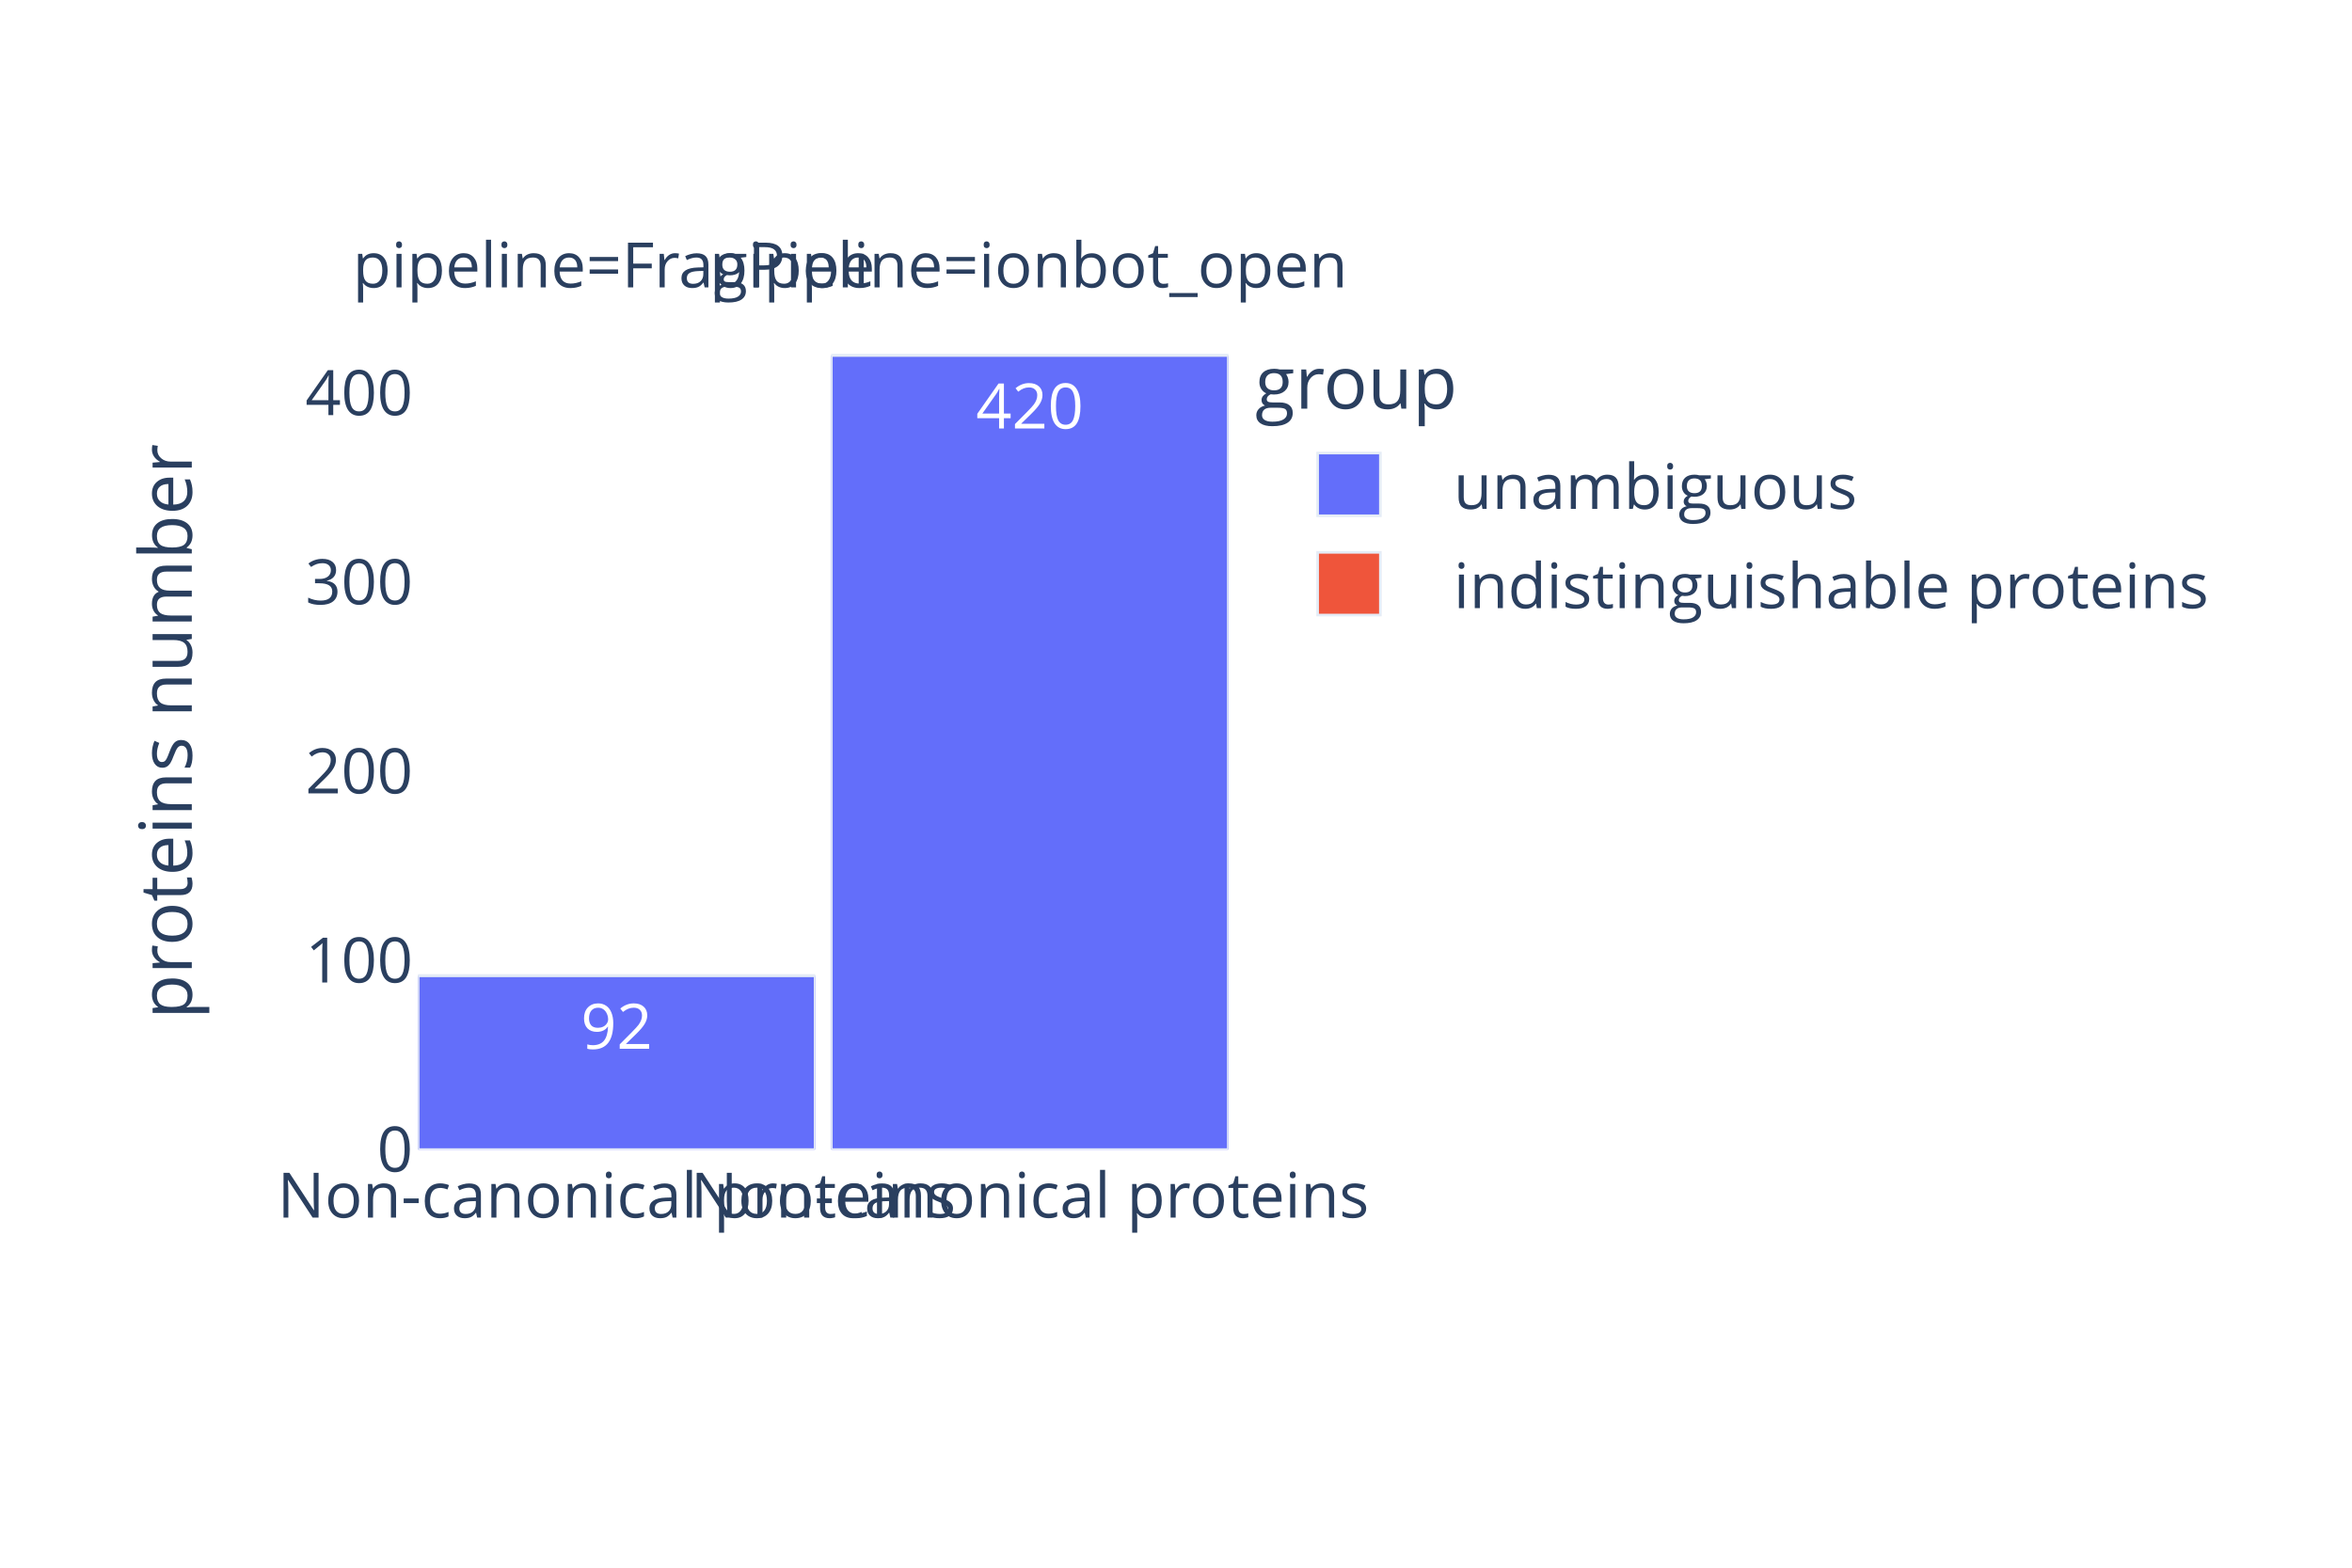
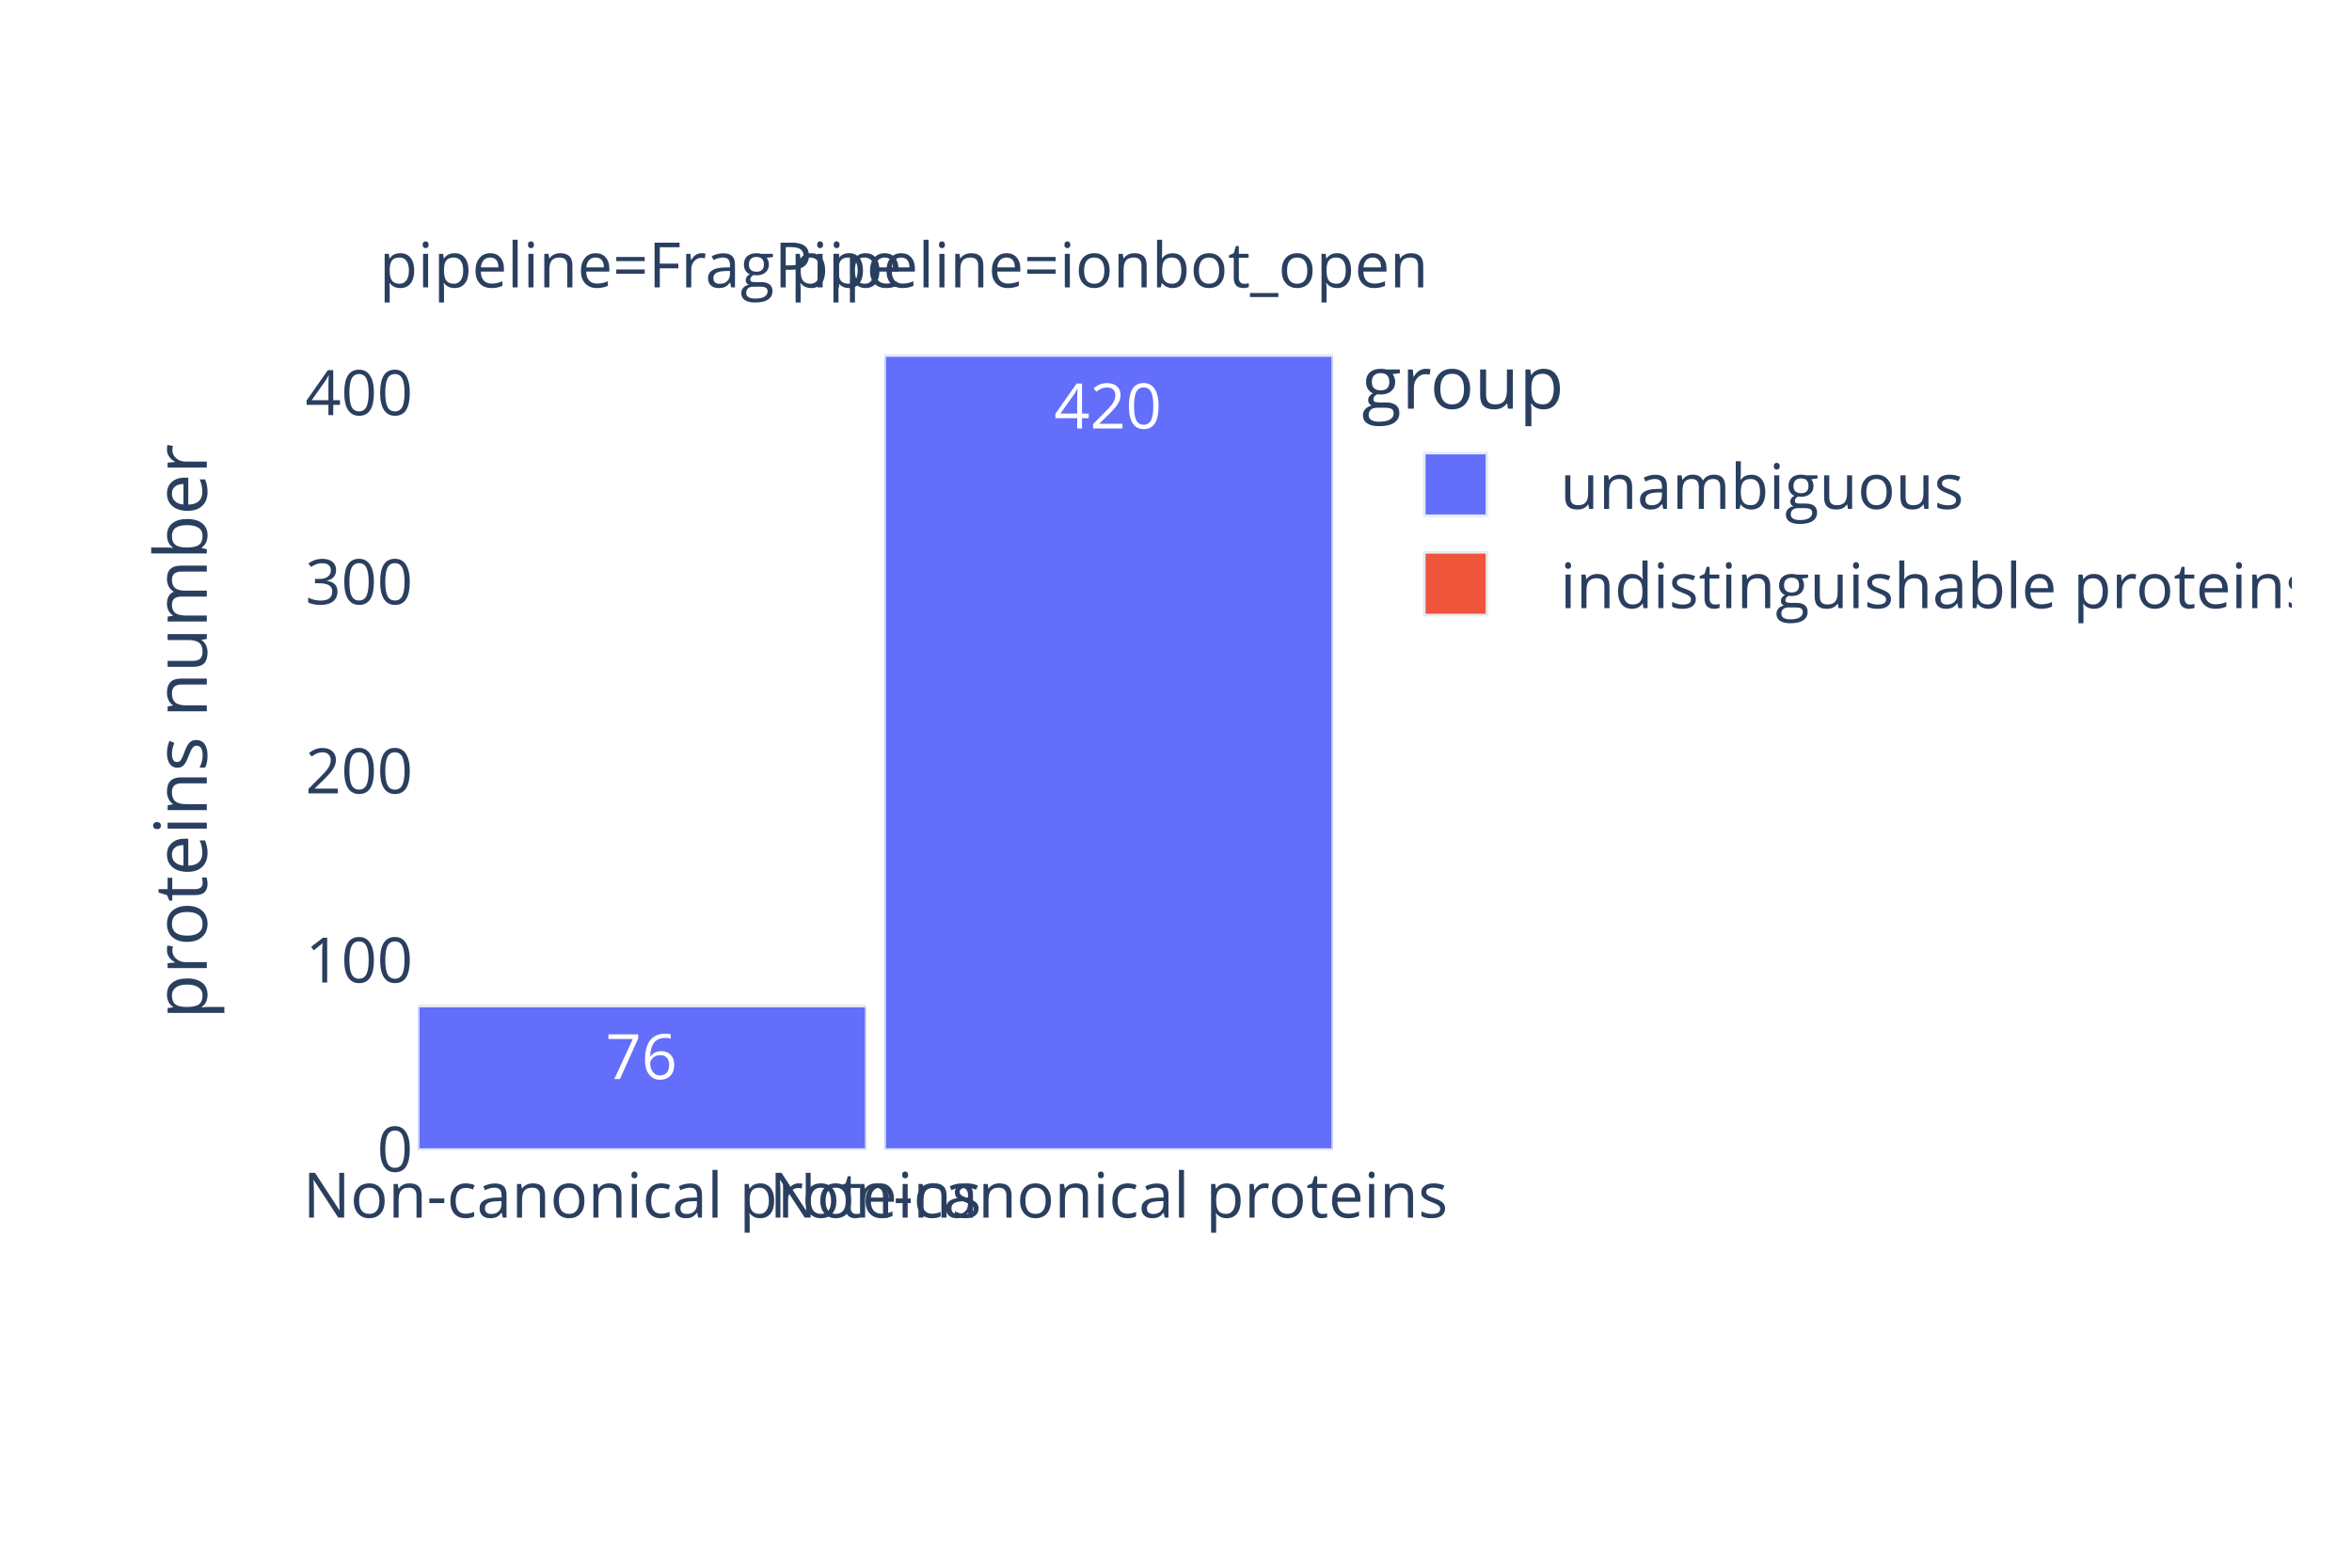
<svg xmlns="http://www.w3.org/2000/svg" class="main-svg" width="450" height="300" style="" viewBox="0 0 450 300">
  <rect x="0" y="0" width="450" height="300" style="fill: rgb(255, 255, 255); fill-opacity: 1;" />
-   <defs id="defs-a9d02d">
+   <defs id="defs-330daa">
    <g class="clips">
-       <clipPath id="clipa9d02dxyplot" class="plotclip">
-         <rect width="75.95" height="160" />
-       </clipPath>
-       <clipPath id="clipa9d02dx2y2plot" class="plotclip">
-         <rect width="75.95" height="160" />
-       </clipPath>
-       <clipPath class="axesclip" id="clipa9d02dx">
-         <rect x="80" y="0" width="75.95" height="300" />
-       </clipPath>
-       <clipPath class="axesclip" id="clipa9d02dy">
+       <clipPath id="clip330daaxyplot" class="plotclip">
+         <rect width="85.75" height="160" />
+       </clipPath>
+       <clipPath id="clip330daax2y2plot" class="plotclip">
+         <rect width="85.75" height="160" />
+       </clipPath>
+       <clipPath class="axesclip" id="clip330daax">
+         <rect x="80" y="0" width="85.75" height="300" />
+       </clipPath>
+       <clipPath class="axesclip" id="clip330daay">
        <rect x="0" y="60" width="450" height="160" />
      </clipPath>
-       <clipPath class="axesclip" id="clipa9d02dxy">
-         <rect x="80" y="60" width="75.95" height="160" />
-       </clipPath>
-       <clipPath class="axesclip" id="clipa9d02dy2">
+       <clipPath class="axesclip" id="clip330daaxy">
+         <rect x="80" y="60" width="85.75" height="160" />
+       </clipPath>
+       <clipPath class="axesclip" id="clip330daay2">
        <rect x="0" y="60" width="450" height="160" />
      </clipPath>
-       <clipPath class="axesclip" id="clipa9d02dxy2">
-         <rect x="80" y="60" width="75.95" height="160" />
-       </clipPath>
-       <clipPath class="axesclip" id="clipa9d02dx2">
-         <rect x="159.05" y="0" width="75.95" height="300" />
-       </clipPath>
-       <clipPath class="axesclip" id="clipa9d02dx2y">
-         <rect x="159.05" y="60" width="75.95" height="160" />
-       </clipPath>
-       <clipPath class="axesclip" id="clipa9d02dx2y2">
-         <rect x="159.05" y="60" width="75.95" height="160" />
+       <clipPath class="axesclip" id="clip330daaxy2">
+         <rect x="80" y="60" width="85.75" height="160" />
+       </clipPath>
+       <clipPath class="axesclip" id="clip330daax2">
+         <rect x="169.25" y="0" width="85.75" height="300" />
+       </clipPath>
+       <clipPath class="axesclip" id="clip330daax2y">
+         <rect x="169.25" y="60" width="85.75" height="160" />
+       </clipPath>
+       <clipPath class="axesclip" id="clip330daax2y2">
+         <rect x="169.25" y="60" width="85.75" height="160" />
      </clipPath>
    </g>
    <g class="gradients" />
    <g class="patterns" />
  </defs>
  <g class="bglayer" />
  <g class="layer-below">
    <g class="imagelayer" />
    <g class="shapelayer" />
  </g>
  <g class="cartesianlayer">
    <g class="subplot xy">
      <g class="layer-subplot">
        <g class="shapelayer" />
        <g class="imagelayer" />
      </g>
      <g class="minor-gridlayer">
        <g class="x" />
        <g class="y" />
      </g>
      <g class="gridlayer">
        <g class="x" />
        <g class="y">
-           <path class="ygrid crisp" transform="translate(0,183.81)" d="M80,0h75.95" style="stroke: rgb(255, 255, 255); stroke-opacity: 1; stroke-width: 1px;" />
-           <path class="ygrid crisp" transform="translate(0,147.62)" d="M80,0h75.95" style="stroke: rgb(255, 255, 255); stroke-opacity: 1; stroke-width: 1px;" />
-           <path class="ygrid crisp" transform="translate(0,111.43)" d="M80,0h75.95" style="stroke: rgb(255, 255, 255); stroke-opacity: 1; stroke-width: 1px;" />
-           <path class="ygrid crisp" transform="translate(0,75.24)" d="M80,0h75.95" style="stroke: rgb(255, 255, 255); stroke-opacity: 1; stroke-width: 1px;" />
+           <path class="ygrid crisp" transform="translate(0,183.81)" d="M80,0h85.75" style="stroke: rgb(255, 255, 255); stroke-opacity: 1; stroke-width: 1px;" />
+           <path class="ygrid crisp" transform="translate(0,147.62)" d="M80,0h85.75" style="stroke: rgb(255, 255, 255); stroke-opacity: 1; stroke-width: 1px;" />
+           <path class="ygrid crisp" transform="translate(0,111.43)" d="M80,0h85.75" style="stroke: rgb(255, 255, 255); stroke-opacity: 1; stroke-width: 1px;" />
+           <path class="ygrid crisp" transform="translate(0,75.24)" d="M80,0h85.75" style="stroke: rgb(255, 255, 255); stroke-opacity: 1; stroke-width: 1px;" />
        </g>
      </g>
      <g class="zerolinelayer">
-         <path class="yzl zl crisp" transform="translate(0,220)" d="M80,0h75.95" style="stroke: rgb(255, 255, 255); stroke-opacity: 1; stroke-width: 2px;" />
+         <path class="yzl zl crisp" transform="translate(0,220)" d="M80,0h85.75" style="stroke: rgb(255, 255, 255); stroke-opacity: 1; stroke-width: 2px;" />
      </g>
      <g class="layer-between">
        <g class="shapelayer" />
        <g class="imagelayer" />
      </g>
      <path class="xlines-below" />
      <path class="ylines-below" />
      <g class="overlines-below" />
      <g class="xaxislayer-below" />
      <g class="yaxislayer-below" />
      <g class="overaxes-below" />
      <g class="overplot">
-         <g class="xy" transform="translate(80,60)" clip-path="url(#clipa9d02dxyplot)">
+         <g class="xy" transform="translate(80,60)" clip-path="url(#clip330daaxyplot)">
          <g class="barlayer mlayer">
            <g class="trace bars" style="opacity: 1;">
              <g class="points">
                <g class="point">
-                   <path d="M0,160V126.7H75.95V160Z" style="vector-effect: none; opacity: 1; stroke-width: 0.5px; fill: rgb(99, 110, 250); fill-opacity: 1; stroke: rgb(229, 236, 246); stroke-opacity: 1;" />
-                   <text class="bartext bartext-inside" text-anchor="middle" data-notex="1" x="0" y="0" style="font-family: 'Open Sans', verdana, arial, sans-serif; font-size: 12px; fill: rgb(255, 255, 255); fill-opacity: 1; white-space: pre;" transform="translate(37.975,140.7)">92</text>
-                 </g>
-               </g>
-             </g>
-             <g class="trace bars" style="opacity: 1;">
-               <g class="points">
-                 <g class="point">
-                   <path d="M0,126.7V126.7H75.95V126.7Z" style="vector-effect: none; opacity: 1; stroke-width: 0.5px; fill: rgb(239, 85, 59); fill-opacity: 1; stroke: rgb(229, 236, 246); stroke-opacity: 1;" />
-                 </g>
-               </g>
-             </g>
-           </g>
-         </g>
-       </g>
+                   <path d="M0,160V132.5H85.75V160Z" style="vector-effect: none; opacity: 1; stroke-width: 0.5px; fill: rgb(99, 110, 250); fill-opacity: 1; stroke: rgb(229, 236, 246); stroke-opacity: 1;" />
+                   <text class="bartext bartext-inside" text-anchor="middle" data-notex="1" x="0" y="0" style="font-family: 'Open Sans', verdana, arial, sans-serif; font-size: 12px; fill: rgb(255, 255, 255); fill-opacity: 1; white-space: pre;" transform="translate(42.71777,146.5)">76</text>
+                 </g>
+               </g>
+             </g>
+             <g class="trace bars" style="opacity: 1;">
+               <g class="points">
+                 <g class="point">
+                   <path d="M0,132.5V132.5H85.75V132.5Z" style="vector-effect: none; opacity: 1; stroke-width: 0.5px; fill: rgb(239, 85, 59); fill-opacity: 1; stroke: rgb(229, 236, 246); stroke-opacity: 1;" />
+                 </g>
+               </g>
+             </g>
+           </g>
+         </g>
+       </g>
+       <g class="zerolinelayer-above" />
      <path class="xlines-above crisp" d="M0,0" style="fill: none;" />
      <path class="ylines-above crisp" d="M0,0" style="fill: none;" />
      <g class="overlines-above" />
      <g class="xaxislayer-above">
        <g class="xtick">
-           <text text-anchor="middle" x="0" y="233" transform="translate(117.98,0)" style="font-family: 'Open Sans', verdana, arial, sans-serif; font-size: 12px; fill: rgb(42, 63, 95); fill-opacity: 1; white-space: pre; opacity: 1;">Non-canonical proteins</text>
+           <text text-anchor="middle" x="0" y="233" transform="translate(122.88,0)" style="font-family: 'Open Sans', verdana, arial, sans-serif; font-size: 12px; fill: rgb(42, 63, 95); fill-opacity: 1; white-space: pre;">Non-canonical proteins</text>
        </g>
      </g>
      <g class="yaxislayer-above">
        <g class="ytick">
-           <text text-anchor="end" x="79" y="4.2" transform="translate(0,220)" style="font-family: 'Open Sans', verdana, arial, sans-serif; font-size: 12px; fill: rgb(42, 63, 95); fill-opacity: 1; white-space: pre; opacity: 1;">0</text>
-         </g>
-         <g class="ytick">
-           <text text-anchor="end" x="79" y="4.2" style="font-family: 'Open Sans', verdana, arial, sans-serif; font-size: 12px; fill: rgb(42, 63, 95); fill-opacity: 1; white-space: pre; opacity: 1;" transform="translate(0,183.81)">100</text>
-         </g>
-         <g class="ytick">
-           <text text-anchor="end" x="79" y="4.2" style="font-family: 'Open Sans', verdana, arial, sans-serif; font-size: 12px; fill: rgb(42, 63, 95); fill-opacity: 1; white-space: pre; opacity: 1;" transform="translate(0,147.62)">200</text>
-         </g>
-         <g class="ytick">
-           <text text-anchor="end" x="79" y="4.2" style="font-family: 'Open Sans', verdana, arial, sans-serif; font-size: 12px; fill: rgb(42, 63, 95); fill-opacity: 1; white-space: pre; opacity: 1;" transform="translate(0,111.43)">300</text>
-         </g>
-         <g class="ytick">
-           <text text-anchor="end" x="79" y="4.2" style="font-family: 'Open Sans', verdana, arial, sans-serif; font-size: 12px; fill: rgb(42, 63, 95); fill-opacity: 1; white-space: pre; opacity: 1;" transform="translate(0,75.24)">400</text>
+           <text text-anchor="end" x="79" y="4.2" transform="translate(0,220)" style="font-family: 'Open Sans', verdana, arial, sans-serif; font-size: 12px; fill: rgb(42, 63, 95); fill-opacity: 1; white-space: pre;">0</text>
+         </g>
+         <g class="ytick">
+           <text text-anchor="end" x="79" y="4.2" style="font-family: 'Open Sans', verdana, arial, sans-serif; font-size: 12px; fill: rgb(42, 63, 95); fill-opacity: 1; white-space: pre;" transform="translate(0,183.81)">100</text>
+         </g>
+         <g class="ytick">
+           <text text-anchor="end" x="79" y="4.2" style="font-family: 'Open Sans', verdana, arial, sans-serif; font-size: 12px; fill: rgb(42, 63, 95); fill-opacity: 1; white-space: pre;" transform="translate(0,147.62)">200</text>
+         </g>
+         <g class="ytick">
+           <text text-anchor="end" x="79" y="4.2" style="font-family: 'Open Sans', verdana, arial, sans-serif; font-size: 12px; fill: rgb(42, 63, 95); fill-opacity: 1; white-space: pre;" transform="translate(0,111.43)">300</text>
+         </g>
+         <g class="ytick">
+           <text text-anchor="end" x="79" y="4.2" style="font-family: 'Open Sans', verdana, arial, sans-serif; font-size: 12px; fill: rgb(42, 63, 95); fill-opacity: 1; white-space: pre;" transform="translate(0,75.24)">400</text>
        </g>
      </g>
      <g class="overaxes-above" />
    </g>
    <g class="subplot x2y2">
      <g class="layer-subplot">
        <g class="shapelayer" />
        <g class="imagelayer" />
      </g>
      <g class="minor-gridlayer">
        <g class="x2" />
        <g class="y2" />
      </g>
      <g class="gridlayer">
        <g class="x2" />
        <g class="y2">
-           <path class="y2grid crisp" transform="translate(0,183.81)" d="M159.05,0h75.95" style="stroke: rgb(255, 255, 255); stroke-opacity: 1; stroke-width: 1px;" />
-           <path class="y2grid crisp" transform="translate(0,147.62)" d="M159.05,0h75.95" style="stroke: rgb(255, 255, 255); stroke-opacity: 1; stroke-width: 1px;" />
-           <path class="y2grid crisp" transform="translate(0,111.43)" d="M159.05,0h75.95" style="stroke: rgb(255, 255, 255); stroke-opacity: 1; stroke-width: 1px;" />
-           <path class="y2grid crisp" transform="translate(0,75.24)" d="M159.05,0h75.95" style="stroke: rgb(255, 255, 255); stroke-opacity: 1; stroke-width: 1px;" />
+           <path class="y2grid crisp" transform="translate(0,183.81)" d="M169.25,0h85.75" style="stroke: rgb(255, 255, 255); stroke-opacity: 1; stroke-width: 1px;" />
+           <path class="y2grid crisp" transform="translate(0,147.62)" d="M169.25,0h85.75" style="stroke: rgb(255, 255, 255); stroke-opacity: 1; stroke-width: 1px;" />
+           <path class="y2grid crisp" transform="translate(0,111.43)" d="M169.25,0h85.75" style="stroke: rgb(255, 255, 255); stroke-opacity: 1; stroke-width: 1px;" />
+           <path class="y2grid crisp" transform="translate(0,75.24)" d="M169.25,0h85.75" style="stroke: rgb(255, 255, 255); stroke-opacity: 1; stroke-width: 1px;" />
        </g>
      </g>
      <g class="zerolinelayer">
-         <path class="y2zl zl crisp" transform="translate(0,220)" d="M159.05,0h75.95" style="stroke: rgb(255, 255, 255); stroke-opacity: 1; stroke-width: 2px;" />
+         <path class="y2zl zl crisp" transform="translate(0,220)" d="M169.25,0h85.75" style="stroke: rgb(255, 255, 255); stroke-opacity: 1; stroke-width: 2px;" />
      </g>
      <g class="layer-between">
        <g class="shapelayer" />
        <g class="imagelayer" />
      </g>
      <path class="xlines-below" />
      <path class="ylines-below" />
      <g class="overlines-below" />
      <g class="xaxislayer-below" />
      <g class="yaxislayer-below" />
      <g class="overaxes-below" />
      <g class="overplot">
-         <g class="x2y2" transform="translate(159.05,60)" clip-path="url(#clipa9d02dx2y2plot)">
+         <g class="x2y2" transform="translate(169.25,60)" clip-path="url(#clip330daax2y2plot)">
          <g class="barlayer mlayer">
            <g class="trace bars" style="opacity: 1;">
              <g class="points">
                <g class="point">
-                   <path d="M0,160V8H75.95V160Z" style="vector-effect: none; opacity: 1; stroke-width: 0.5px; fill: rgb(99, 110, 250); fill-opacity: 1; stroke: rgb(229, 236, 246); stroke-opacity: 1;" />
-                   <text class="bartext bartext-inside" text-anchor="middle" data-notex="1" x="0" y="0" style="font-family: 'Open Sans', verdana, arial, sans-serif; font-size: 12px; fill: rgb(255, 255, 255); fill-opacity: 1; white-space: pre;" transform="translate(37.975,22)">420</text>
-                 </g>
-               </g>
-             </g>
-             <g class="trace bars" style="opacity: 1;">
-               <g class="points">
-                 <g class="point">
-                   <path d="M0,8V8H75.95V8Z" style="vector-effect: none; opacity: 1; stroke-width: 0.5px; fill: rgb(239, 85, 59); fill-opacity: 1; stroke: rgb(229, 236, 246); stroke-opacity: 1;" />
-                 </g>
-               </g>
-             </g>
-           </g>
-         </g>
-       </g>
+                   <path d="M0,160V8H85.75V160Z" style="vector-effect: none; opacity: 1; stroke-width: 0.5px; fill: rgb(99, 110, 250); fill-opacity: 1; stroke: rgb(229, 236, 246); stroke-opacity: 1;" />
+                   <text class="bartext bartext-inside" text-anchor="middle" data-notex="1" x="0" y="0" style="font-family: 'Open Sans', verdana, arial, sans-serif; font-size: 12px; fill: rgb(255, 255, 255); fill-opacity: 1; white-space: pre;" transform="translate(42.7168,22)">420</text>
+                 </g>
+               </g>
+             </g>
+             <g class="trace bars" style="opacity: 1;">
+               <g class="points">
+                 <g class="point">
+                   <path d="M0,8V8H85.75V8Z" style="vector-effect: none; opacity: 1; stroke-width: 0.5px; fill: rgb(239, 85, 59); fill-opacity: 1; stroke: rgb(229, 236, 246); stroke-opacity: 1;" />
+                 </g>
+               </g>
+             </g>
+           </g>
+         </g>
+       </g>
+       <g class="zerolinelayer-above" />
      <path class="xlines-above crisp" d="M0,0" style="fill: none;" />
      <path class="ylines-above crisp" d="M0,0" style="fill: none;" />
      <g class="overlines-above" />
      <g class="xaxislayer-above">
        <g class="x2tick">
-           <text text-anchor="middle" x="0" y="233" transform="translate(197.03,0)" style="font-family: 'Open Sans', verdana, arial, sans-serif; font-size: 12px; fill: rgb(42, 63, 95); fill-opacity: 1; white-space: pre; opacity: 1;">Non-canonical proteins</text>
+           <text text-anchor="middle" x="0" y="233" transform="translate(212.13,0)" style="font-family: 'Open Sans', verdana, arial, sans-serif; font-size: 12px; fill: rgb(42, 63, 95); fill-opacity: 1; white-space: pre;">Non-canonical proteins</text>
        </g>
      </g>
      <g class="yaxislayer-above" />
      <g class="overaxes-above" />
    </g>
  </g>
  <g class="polarlayer" />
  <g class="smithlayer" />
  <g class="ternarylayer" />
  <g class="geolayer" />
  <g class="funnelarealayer" />
  <g class="pielayer" />
  <g class="iciclelayer" />
  <g class="treemaplayer" />
  <g class="sunburstlayer" />
  <g class="glimages" />
-   <defs id="topdefs-a9d02d">
+   <defs id="topdefs-330daa">
    <g class="clips" />
-     <clipPath id="legenda9d02d">
-       <rect width="200" height="67" x="0" y="0" />
+     <clipPath id="legend330daa">
+       <rect width="180" height="67" x="0" y="0" />
    </clipPath>
  </defs>
  <g class="layer-above">
    <g class="imagelayer" />
    <g class="shapelayer" />
  </g>
  <g class="infolayer">
-     <g class="legend" pointer-events="all" transform="translate(238.1,60)">
-       <rect class="bg" shape-rendering="crispEdges" width="200" height="67" x="0" y="0" style="stroke: rgb(68, 68, 68); stroke-opacity: 1; fill: rgb(255, 255, 255); fill-opacity: 1; stroke-width: 0px;" />
-       <g class="scrollbox" transform="" clip-path="url(#legenda9d02d)">
+     <g class="legend" pointer-events="all" transform="translate(258.5,60)">
+       <rect class="bg" shape-rendering="crispEdges" style="stroke: rgb(68, 68, 68); stroke-opacity: 1; fill: rgb(255, 255, 255); fill-opacity: 1; stroke-width: 0px;" width="180" height="67" x="0" y="0" />
+       <g class="scrollbox" transform="" clip-path="url(#legend330daa)">
        <text class="legendtitletext" text-anchor="start" x="2" y="18.2" style="font-family: 'Open Sans', verdana, arial, sans-serif; font-size: 14px; fill: rgb(42, 63, 95); fill-opacity: 1; white-space: pre;">group</text>
        <g class="groups" transform="">
          <g class="traces" transform="translate(0,32.7)" style="opacity: 1;">
            <text class="legendtext" text-anchor="start" x="40" y="4.68" style="font-family: 'Open Sans', verdana, arial, sans-serif; font-size: 12px; fill: rgb(42, 63, 95); fill-opacity: 1; white-space: pre;">unambiguous</text>
            <g class="layers" style="opacity: 1;">
              <g class="legendfill" />
              <g class="legendlines" />
              <g class="legendsymbols">
                <g class="legendpoints">
                  <path class="legendundefined" d="M6,6H-6V-6H6Z" transform="translate(20,0)" style="stroke-width: 0.5px; fill: rgb(99, 110, 250); fill-opacity: 1; stroke: rgb(229, 236, 246); stroke-opacity: 1;" />
                </g>
              </g>
            </g>
-             <rect class="legendtoggle" x="0" y="-9.5" width="194.625" height="19" style="fill: rgb(0, 0, 0); fill-opacity: 0;" />
+             <rect class="legendtoggle" x="0" y="-9.5" width="174.766" height="19" style="fill: rgb(0, 0, 0); fill-opacity: 0;" />
          </g>
        </g>
        <g class="groups" transform="">
          <g class="traces" transform="translate(0,51.7)" style="opacity: 1;">
            <text class="legendtext" text-anchor="start" x="40" y="4.68" style="font-family: 'Open Sans', verdana, arial, sans-serif; font-size: 12px; fill: rgb(42, 63, 95); fill-opacity: 1; white-space: pre;">indistinguishable proteins</text>
            <g class="layers" style="opacity: 1;">
              <g class="legendfill" />
              <g class="legendlines" />
              <g class="legendsymbols">
                <g class="legendpoints">
                  <path class="legendundefined" d="M6,6H-6V-6H6Z" transform="translate(20,0)" style="stroke-width: 0.5px; fill: rgb(239, 85, 59); fill-opacity: 1; stroke: rgb(229, 236, 246); stroke-opacity: 1;" />
                </g>
              </g>
            </g>
-             <rect class="legendtoggle" x="0" y="-9.5" width="194.625" height="19" style="fill: rgb(0, 0, 0); fill-opacity: 0;" />
-           </g>
-         </g>
-       </g>
-       <rect class="scrollbar" rx="20" ry="3" width="0" height="0" x="0" y="0" style="fill: rgb(128, 139, 164); fill-opacity: 1;" />
+             <rect class="legendtoggle" x="0" y="-9.5" width="174.766" height="19" style="fill: rgb(0, 0, 0); fill-opacity: 0;" />
+           </g>
+         </g>
+       </g>
+       <rect class="scrollbar" rx="20" ry="3" width="0" height="0" style="fill: rgb(128, 139, 164); fill-opacity: 1;" x="0" y="0" />
    </g>
    <g class="g-gtitle" />
    <g class="g-xtitle" />
    <g class="g-x2title" />
    <g class="g-ytitle">
-       <text class="ytitle" transform="rotate(-90,36.69375,140)" x="36.694" y="140" text-anchor="middle" style="opacity: 1; font-family: 'Open Sans', verdana, arial, sans-serif; font-size: 14px; fill: rgb(42, 63, 95); fill-opacity: 1; white-space: pre;">proteins number</text>
+       <text class="ytitle" transform="rotate(-90,39.56875,140)" x="39.569" y="140" text-anchor="middle" style="opacity: 1; font-family: 'Open Sans', verdana, arial, sans-serif; font-size: 14px; fill: rgb(42, 63, 95); fill-opacity: 1; white-space: pre;">proteins number</text>
    </g>
    <g class="g-y2title" />
    <g class="annotation" data-index="0" style="opacity: 1;">
-       <g class="annotation-text-g" transform="rotate(0,117.975,51)">
-         <g class="cursor-pointer" transform="translate(61,42)">
-           <rect class="bg" x="0.5" y="0.5" width="112" height="17" style="stroke-width: 1px; stroke: rgb(0, 0, 0); stroke-opacity: 0; fill: rgb(0, 0, 0); fill-opacity: 0;" />
-           <text class="annotation-text" text-anchor="middle" x="56.453" y="13" style="font-family: 'Open Sans', verdana, arial, sans-serif; font-size: 12px; fill: rgb(42, 63, 95); fill-opacity: 1; white-space: pre;">pipeline=FragPipe</text>
+       <g class="annotation-text-g" transform="rotate(0,122.875,51)">
+         <g class="cursor-pointer" transform="translate(72,42)">
+           <rect class="bg" x="0.5" y="0.5" width="100" height="17" style="stroke-width: 1px; stroke: rgb(0, 0, 0); stroke-opacity: 0; fill: rgb(0, 0, 0); fill-opacity: 0;" />
+           <text class="annotation-text" text-anchor="middle" x="50.539" y="13" style="font-family: 'Open Sans', verdana, arial, sans-serif; font-size: 12px; fill: rgb(42, 63, 95); fill-opacity: 1; white-space: pre;">pipeline=FragPipe</text>
        </g>
      </g>
    </g>
    <g class="annotation" data-index="1" style="opacity: 1;">
-       <g class="annotation-text-g" transform="rotate(0,197.025,51)">
-         <g class="cursor-pointer" transform="translate(129,42)">
-           <rect class="bg" x="0.5" y="0.5" width="135" height="17" style="stroke-width: 1px; stroke: rgb(0, 0, 0); stroke-opacity: 0; fill: rgb(0, 0, 0); fill-opacity: 0;" />
-           <text class="annotation-text" text-anchor="middle" x="67.781" y="13" style="font-family: 'Open Sans', verdana, arial, sans-serif; font-size: 12px; fill: rgb(42, 63, 95); fill-opacity: 1; white-space: pre;">pipeline=ionbot_open</text>
+       <g class="annotation-text-g" transform="rotate(0,212.125,51)">
+         <g class="cursor-pointer" transform="translate(153,42)">
+           <rect class="bg" x="0.5" y="0.5" width="117" height="17" style="stroke-width: 1px; stroke: rgb(0, 0, 0); stroke-opacity: 0; fill: rgb(0, 0, 0); fill-opacity: 0;" />
+           <text class="annotation-text" text-anchor="middle" x="59.227" y="13" style="font-family: 'Open Sans', verdana, arial, sans-serif; font-size: 12px; fill: rgb(42, 63, 95); fill-opacity: 1; white-space: pre;">pipeline=ionbot_open</text>
        </g>
      </g>
    </g>
  </g>
</svg>
